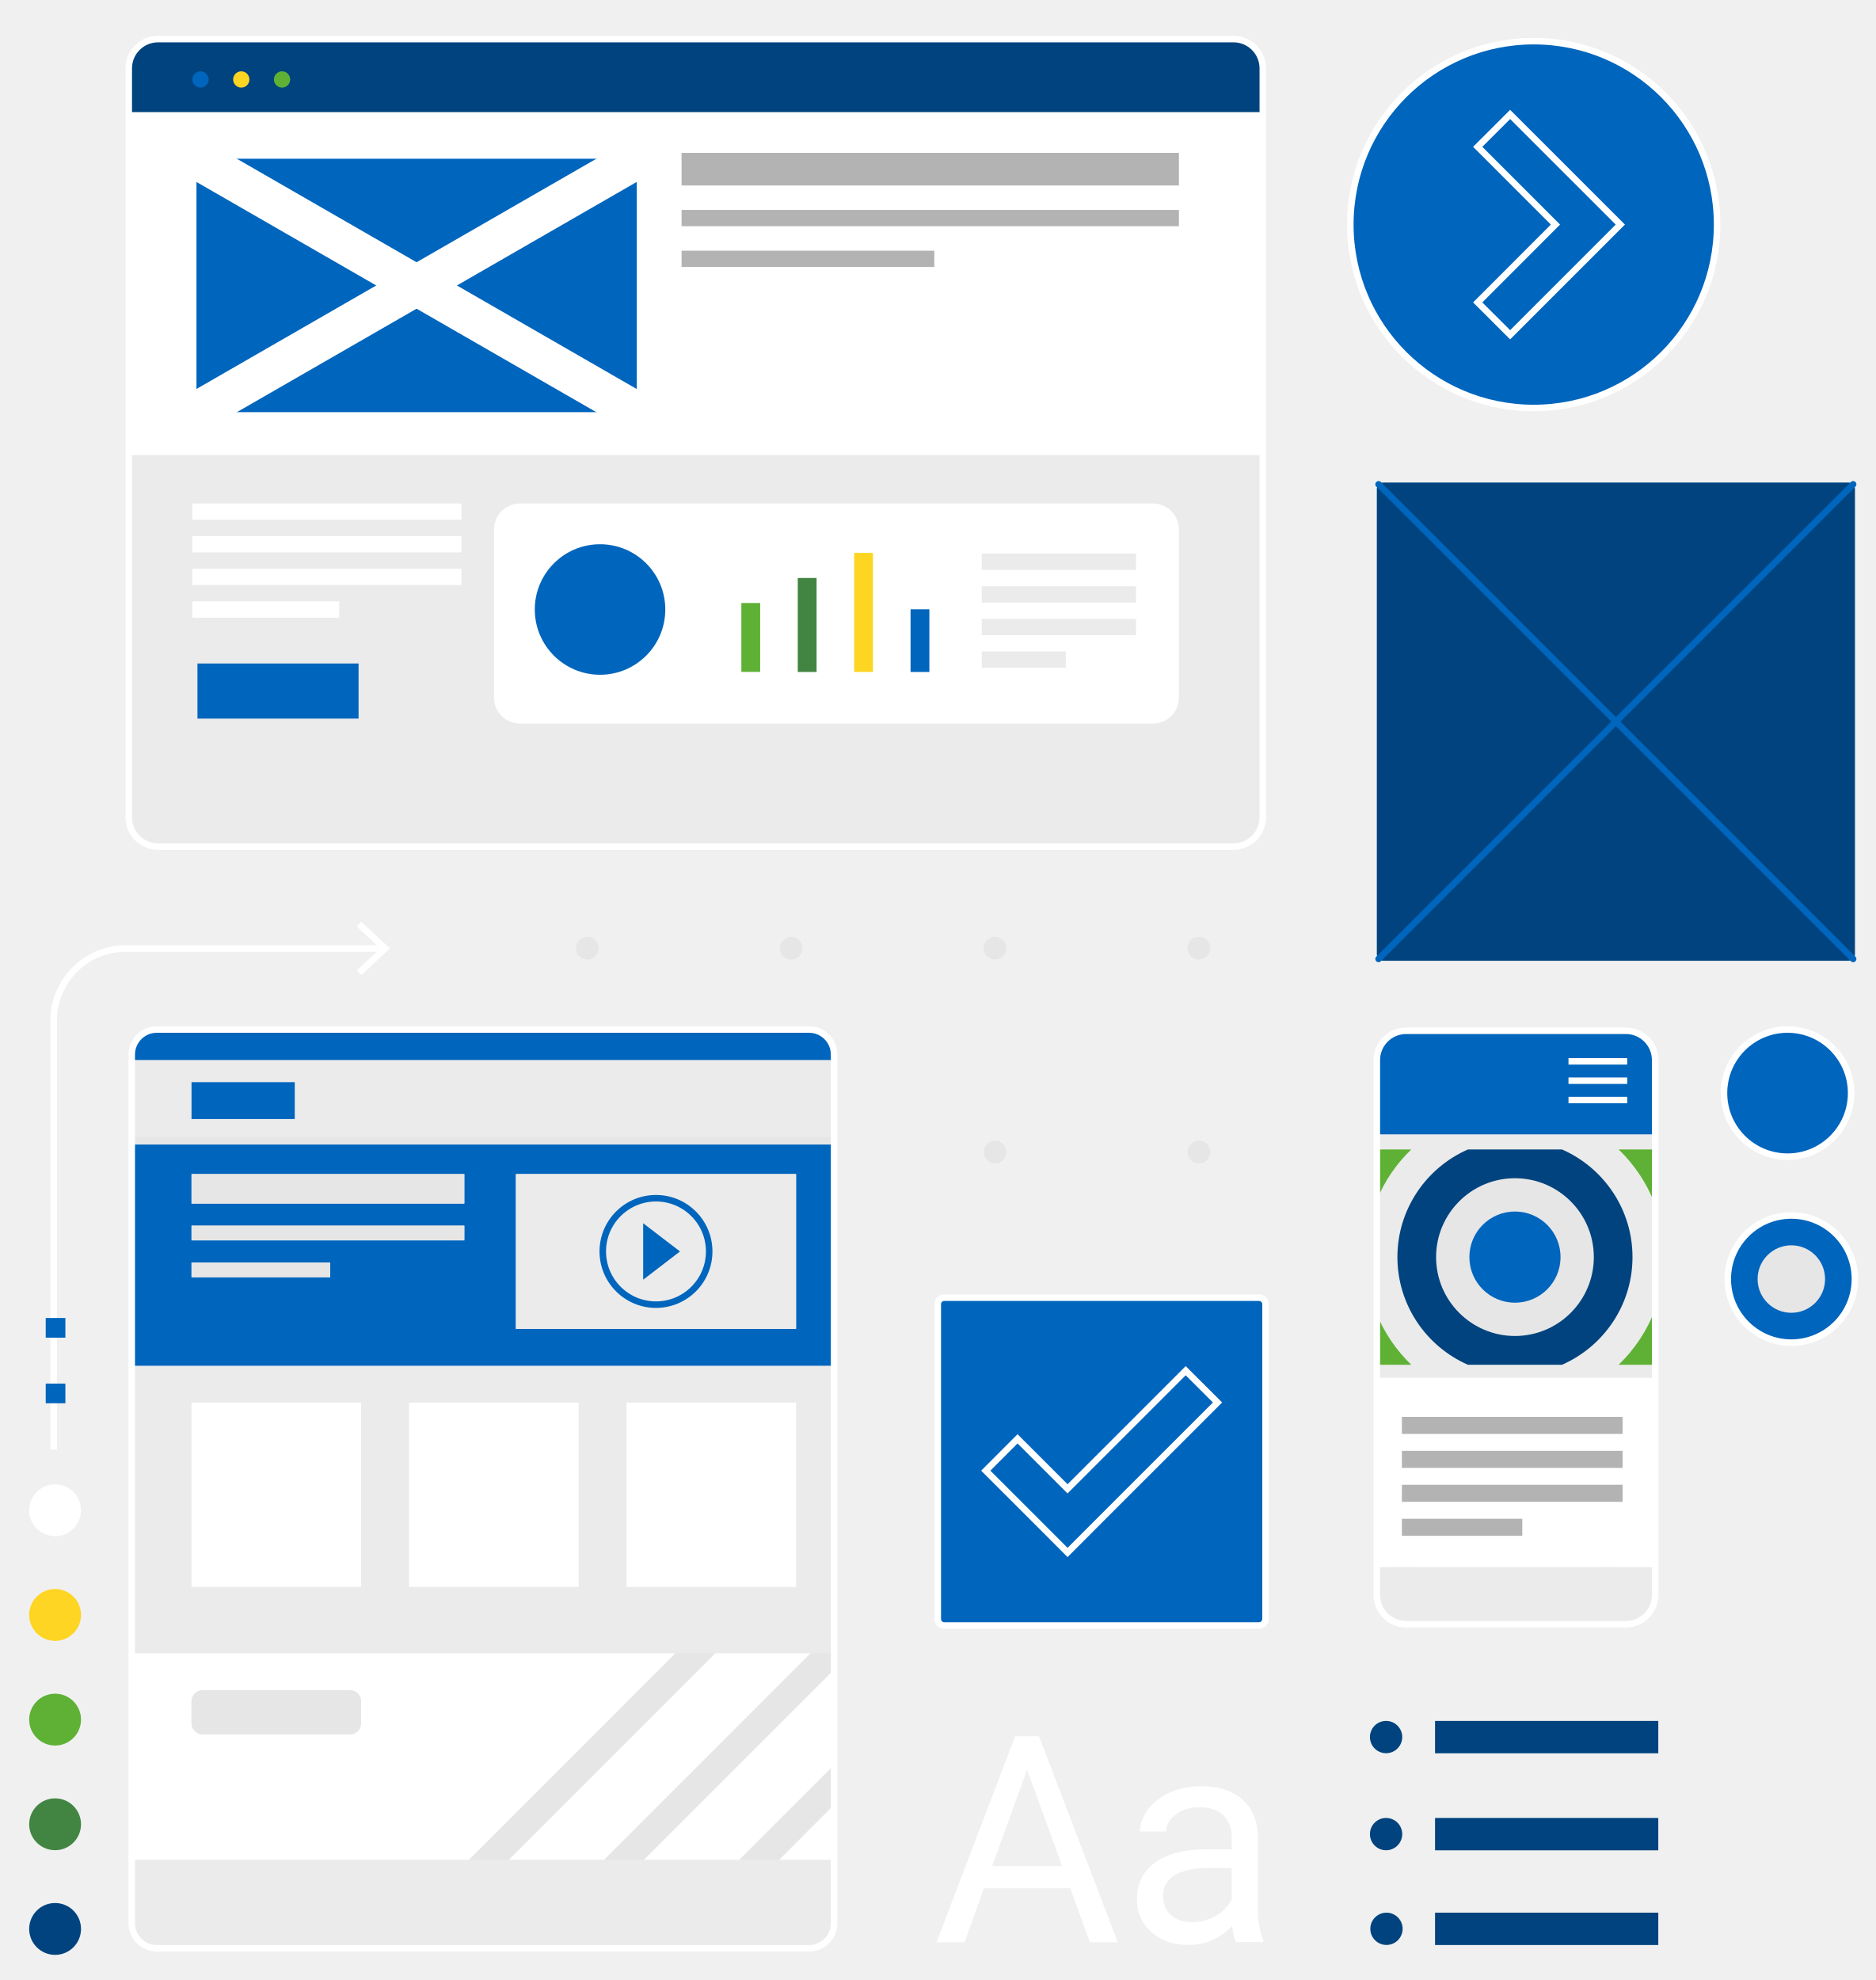
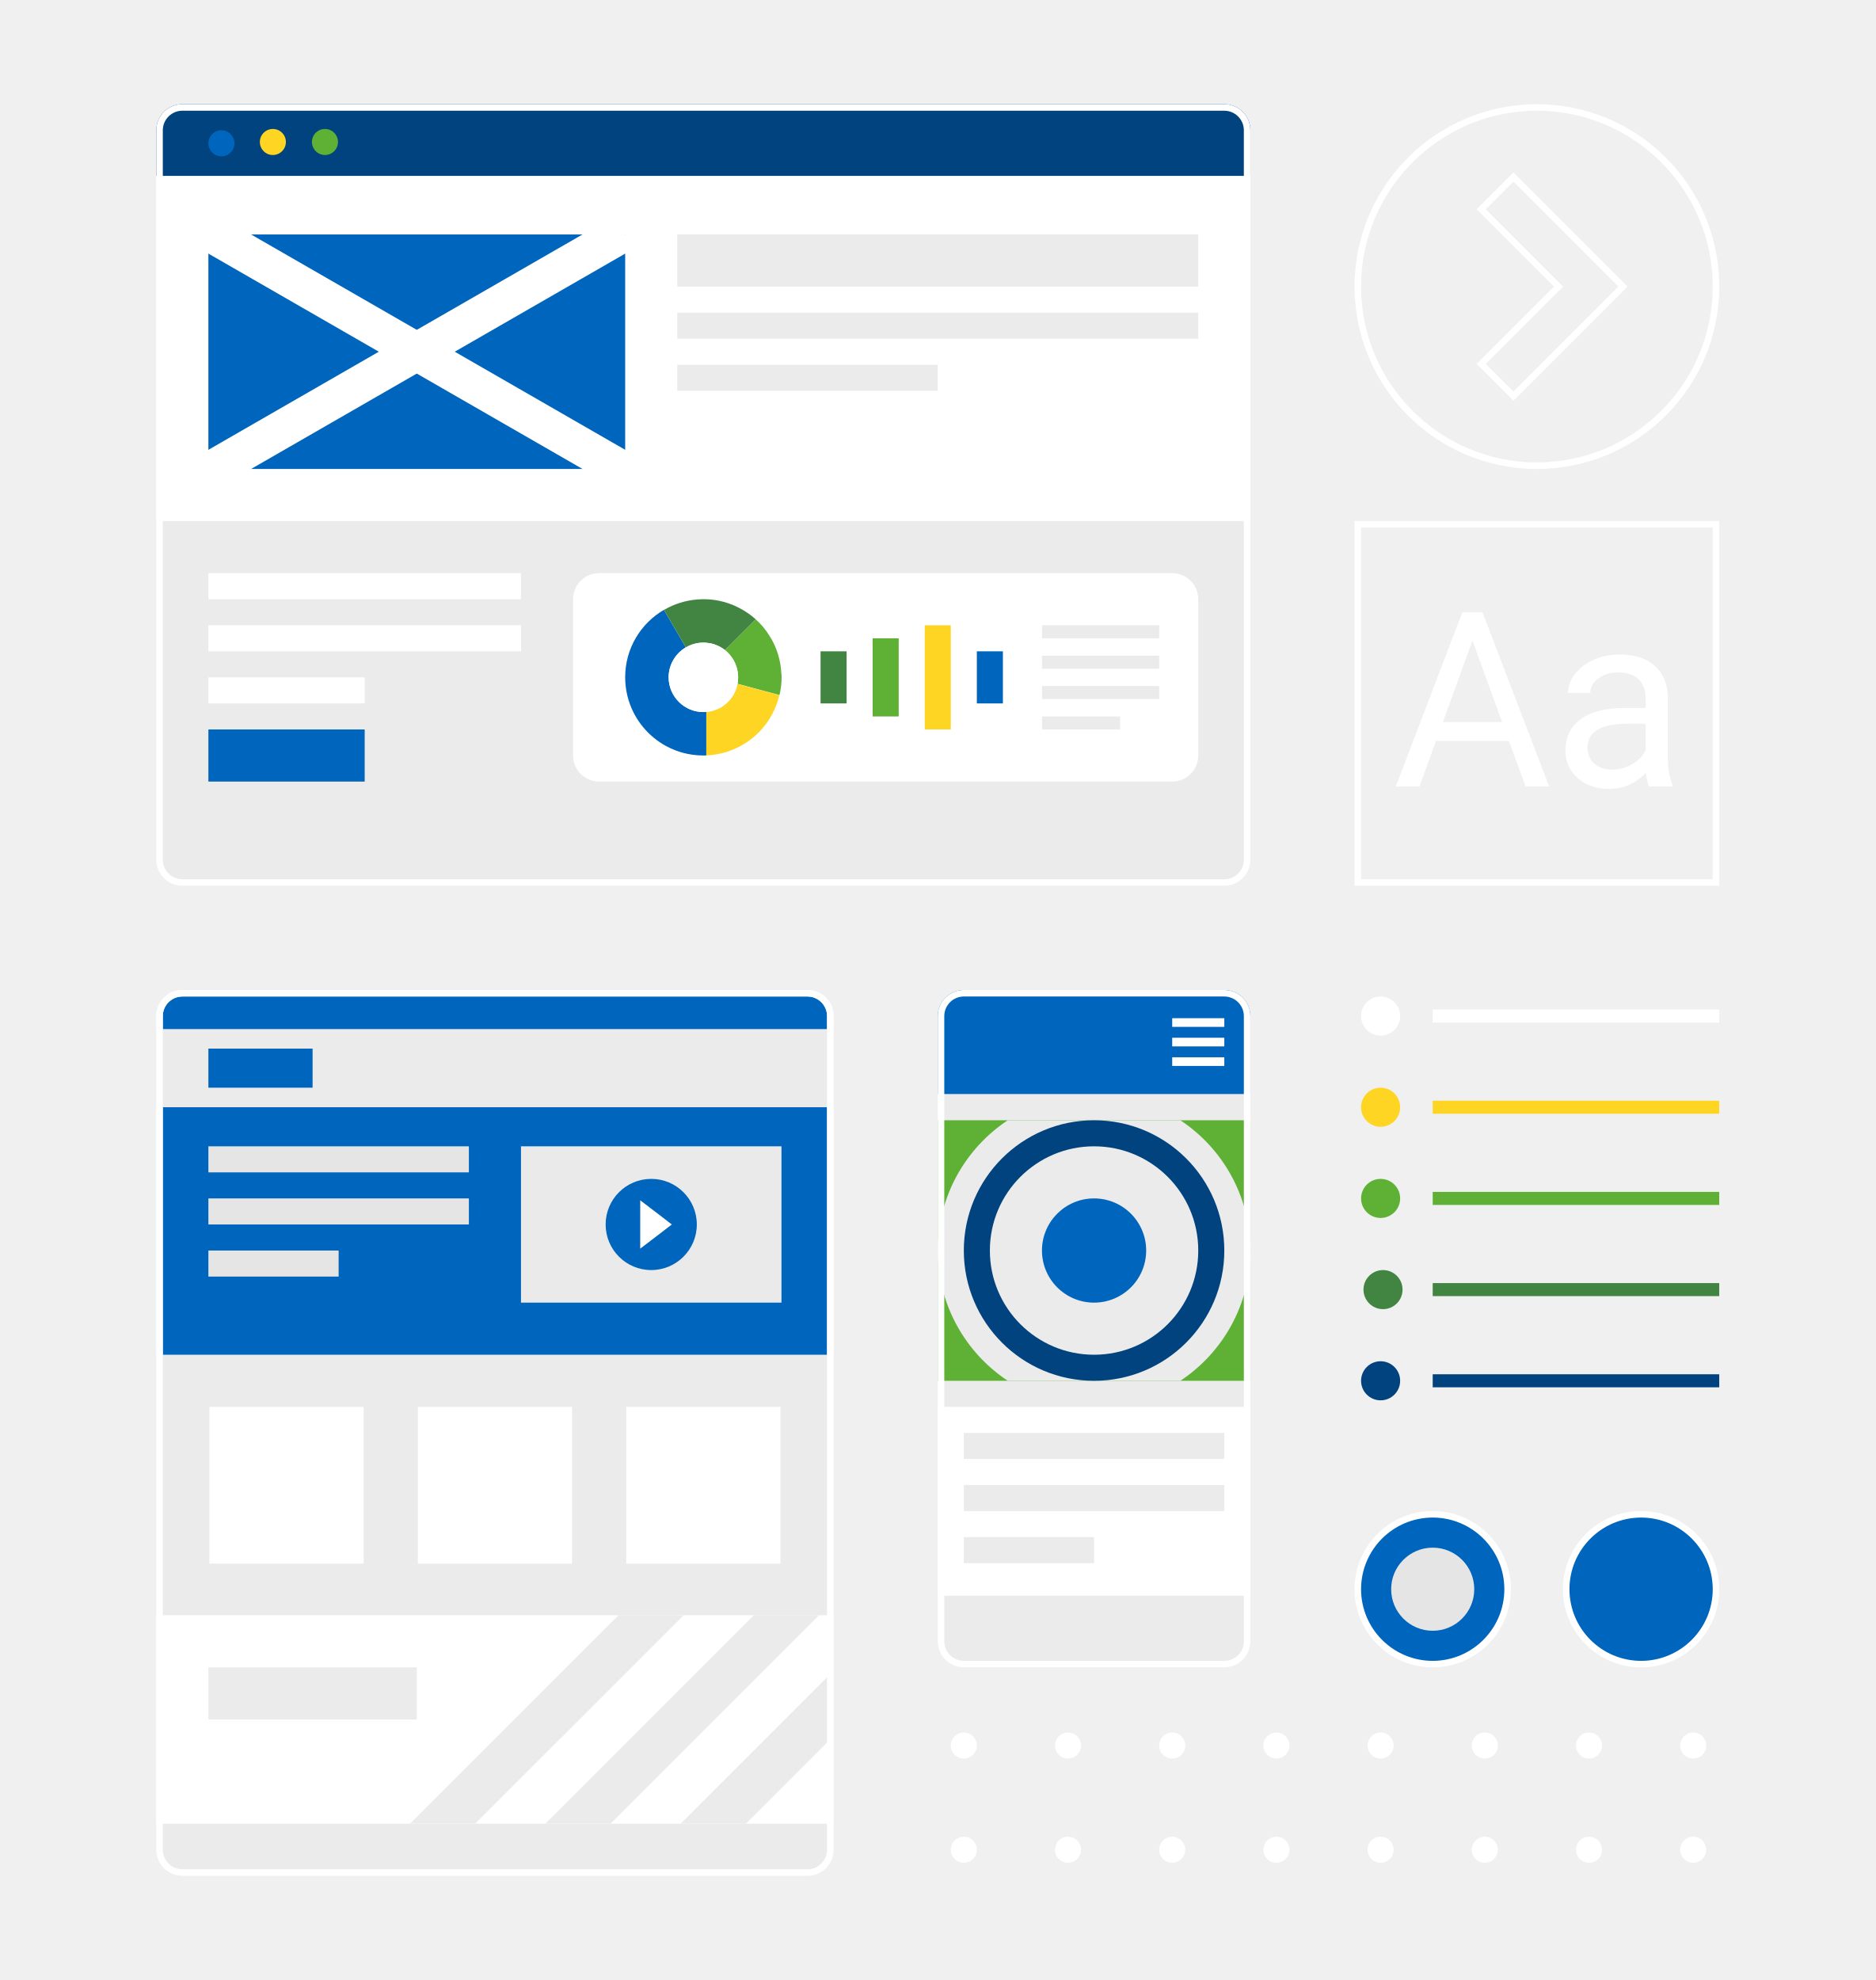
- <svg xmlns="http://www.w3.org/2000/svg" viewBox="0 0 288 304">
-   <circle cx="8.46" cy="231.88" fill="#fff" r="3.98" />
-   <circle cx="8.46" cy="247.95" fill="#fdd522" r="3.98" />
-   <circle cx="8.46" cy="264.02" fill="#5eb135" r="3.98" />
-   <circle cx="8.46" cy="280.09" fill="#428542" r="3.98" />
-   <circle cx="8.46" cy="296.16" fill="#00437e" r="3.98" />
-   <path d="m8.24 222.55v-65.85c0-6.12 4.96-11.07 11.07-11.07h39.49" fill="none" stroke="#fff" stroke-miterlimit="10" />
-   <path d="m55.48 149.71-.68-.73 3.61-3.36-3.61-3.35.68-.74 4.4 4.09z" fill="#fff" />
-   <g fill="#e6e6e6">
-     <circle cx="246.7" cy="20.36" r="1.74" />
-     <circle cx="246.7" cy="51.66" r="1.74" />
-     <circle cx="246.7" cy="176.88" r="1.74" />
-     <circle cx="246.7" cy="208.18" r="1.74" />
-     <circle cx="246.7" cy="239.49" r="1.74" />
-     <circle cx="215.4" cy="20.36" r="1.74" />
-     <circle cx="215.4" cy="51.66" r="1.74" />
-     <circle cx="215.4" cy="176.88" r="1.74" />
-     <circle cx="215.4" cy="208.18" r="1.74" />
-     <circle cx="215.4" cy="239.49" r="1.74" />
-     <circle cx="184.09" cy="20.36" r="1.74" />
-     <circle cx="184.09" cy="51.66" r="1.74" />
-     <circle cx="184.09" cy="82.97" r="1.74" />
-     <circle cx="184.09" cy="114.27" r="1.74" />
-     <circle cx="184.09" cy="145.58" r="1.74" />
-     <circle cx="184.09" cy="176.88" r="1.74" />
-     <circle cx="184.09" cy="208.18" r="1.74" />
-     <circle cx="184.09" cy="239.49" r="1.74" />
-     <circle cx="152.79" cy="20.36" r="1.74" />
-     <circle cx="152.79" cy="51.66" r="1.74" />
-     <circle cx="152.79" cy="82.97" r="1.74" />
-     <circle cx="152.79" cy="114.27" r="1.74" />
-     <circle cx="152.79" cy="145.58" r="1.74" />
-     <circle cx="152.79" cy="176.88" r="1.74" />
-     <circle cx="152.79" cy="208.18" r="1.74" />
-     <circle cx="152.79" cy="239.49" r="1.74" />
-     <circle cx="121.49" cy="20.36" r="1.74" />
-     <circle cx="121.49" cy="51.66" r="1.74" />
-     <circle cx="121.49" cy="82.97" r="1.74" />
-     <circle cx="121.49" cy="114.27" r="1.74" />
-     <circle cx="121.49" cy="145.58" r="1.74" />
-     <circle cx="121.49" cy="176.88" r="1.74" />
-     <circle cx="121.49" cy="208.18" r="1.74" />
-     <circle cx="121.49" cy="239.49" r="1.74" />
-     <circle cx="90.18" cy="20.36" r="1.74" />
-     <circle cx="90.18" cy="51.66" r="1.74" />
-     <circle cx="90.18" cy="82.97" r="1.74" />
-     <circle cx="90.18" cy="114.27" r="1.74" />
-     <circle cx="90.18" cy="145.58" r="1.74" />
-     <circle cx="90.18" cy="176.88" r="1.74" />
-     <circle cx="90.18" cy="208.18" r="1.74" />
-     <circle cx="90.18" cy="239.49" r="1.74" />
-     <circle cx="58.88" cy="20.36" r="1.74" />
-     <circle cx="58.88" cy="51.66" r="1.74" />
-     <circle cx="58.88" cy="82.97" r="1.74" />
-     <circle cx="58.88" cy="114.27" r="1.74" />
-     <circle cx="58.88" cy="176.88" r="1.74" />
-     <circle cx="58.88" cy="208.18" r="1.74" />
-     <circle cx="58.88" cy="239.49" r="1.74" />
+ <svg xmlns="http://www.w3.org/2000/svg" id="New_large" viewBox="0 0 288 304">
+   <defs>
+     <style>.cls-1{fill:#00437e;}.cls-2{fill:#0065bd;}.cls-3{fill:#0065bc;}.cls-4{fill:#ebebeb;}.cls-5{fill:#eaeaea;}.cls-6{fill:#fff;}.cls-7{fill:#e5e5e5;}.cls-8{fill:#fdd522;}.cls-9{fill:#428542;}.cls-10{fill:#5eb135;}.cls-11{fill:none;stroke:#fff;stroke-miterlimit:10;}</style>
+   </defs>
+   <g>
+     <path class="cls-6" d="M263,81v54h-54v-54h54m1-1h-56v56h56v-56h0Z" />
+     <g id="Text">
+       <path class="cls-6" d="M231.7,113.76h-11.21l-2.52,7h-3.64l10.22-26.76h3.09l10.24,26.76h-3.62l-2.55-7Zm-10.14-2.89h9.1l-4.56-12.52-4.54,12.52Z" />
+       <path class="cls-6" d="M253.22,120.76c-.2-.39-.36-1.09-.48-2.1-1.58,1.64-3.47,2.46-5.66,2.46-1.96,0-3.57-.55-4.82-1.66-1.26-1.11-1.88-2.51-1.88-4.22,0-2.07,.79-3.68,2.36-4.82,1.57-1.15,3.79-1.72,6.64-1.72h3.31v-1.56c0-1.19-.36-2.13-1.07-2.84-.71-.7-1.76-1.06-3.14-1.06-1.21,0-2.23,.31-3.05,.92-.82,.61-1.23,1.35-1.23,2.22h-3.42c0-.99,.35-1.95,1.06-2.88,.71-.93,1.66-1.66,2.87-2.2,1.21-.54,2.53-.81,3.98-.81,2.29,0,4.09,.57,5.39,1.72,1.3,1.15,1.97,2.72,2.02,4.73v9.15c0,1.83,.23,3.28,.7,4.36v.29h-3.57Zm-5.64-2.59c1.07,0,2.08-.28,3.03-.83,.96-.55,1.65-1.27,2.08-2.15v-4.08h-2.66c-4.17,0-6.25,1.22-6.25,3.66,0,1.07,.36,1.9,1.07,2.5,.71,.6,1.62,.9,2.74,.9Z" />
+     </g>
  </g>
-   <rect fill="#ebebeb" height="141.05" rx="4" width="107.65" x="20.33" y="158.07" />
-   <path d="m29.41 166.15h15.85v5.66h-15.85z" fill="#0065bd" />
-   <path d="m127.97 162.75v-1.24c0-1.9-1.54-3.44-3.44-3.44h-100.76c-1.9 0-3.44 1.54-3.44 3.44v1.24z" fill="#0065bd" />
-   <path d="m20.33 174.6h107.65v1.13h-107.65z" fill="#e6e6e6" />
-   <path d="m20.33 209.69h107.64v-33.96h-107.64zm58.89-29.43h43.02v23.77h-43.02zm-49.81 0h41.89v4.53h-41.89zm0 7.92h41.89v2.26h-41.89zm21.29 5.66v2.26h-21.29v-2.26z" fill="#0065bd" />
-   <path d="m122.24 180.26h-43.02v23.77h43.02zm-21.23 20.99c-4.92 0-8.92-4-8.92-8.92s4-8.92 8.92-8.92 8.92 4 8.92 8.92-4 8.92-8.92 8.92z" fill="#ebebeb" />
-   <path d="m29.41 180.26h41.89v4.53h-41.89z" fill="#e6e6e6" />
-   <path d="m29.41 188.18h41.89v2.26h-41.89z" fill="#e6e6e6" />
-   <path d="m29.41 193.84h21.29v2.26h-21.29z" fill="#e6e6e6" />
-   <path d="m29.41 215.35h26.04v28.3h-26.04z" fill="#fff" />
-   <path d="m20.33 253.84v31.7h51.7l31.7-31.7zm33.4 12.45h-22.6c-.95 0-1.72-.77-1.72-1.72v-3.35c0-.95.77-1.72 1.72-1.72h22.6c.95 0 1.72.77 1.72 1.72v3.35c0 .95-.77 1.72-1.72 1.72z" fill="#fff" />
-   <path d="m127.97 256.43-29.11 29.11h14.68l14.43-14.43z" fill="#fff" />
-   <path d="m109.81 253.84-31.7 31.7h14.68l31.69-31.7z" fill="#fff" />
-   <path d="m127.97 277.18-8.35 8.36h8.35z" fill="#fff" />
-   <path d="m103.73 253.84-31.7 31.7h6.08l31.7-31.7z" fill="#e6e6e6" />
-   <path d="m127.97 253.84h-3.49l-31.69 31.7h6.07l29.11-29.11z" fill="#e6e6e6" />
-   <path d="m127.97 271.11-14.43 14.43h6.08l8.35-8.36z" fill="#e6e6e6" />
-   <rect fill="#e6e6e6" height="6.79" rx="1.72" width="26.04" x="29.41" y="259.5" />
-   <path d="m96.2 215.35h26.04v28.3h-26.04z" fill="#fff" />
-   <path d="m62.81 215.35h26.04v28.3h-26.04z" fill="#fff" />
-   <circle cx="100.73" cy="192.14" fill="none" r="8.17" stroke="#0065bd" stroke-miterlimit="10" />
-   <path d="m98.76 187.81v4.33 4.34l2.83-2.17 2.83-2.17-2.83-2.16z" fill="#0065bd" />
-   <rect fill="none" height="141.06" rx="3.84" stroke="#fff" stroke-miterlimit="10" width="107.85" x="20.23" y="158.07" />
-   <path d="m164.34 289.92h-13.25l-2.98 8.28h-4.3l12.08-31.63h3.65l12.1 31.63h-4.28zm-11.99-3.41h10.75l-5.39-14.79z" fill="#fff" />
-   <path d="m189.77 298.19c-.23-.46-.42-1.29-.57-2.48-1.87 1.94-4.1 2.91-6.69 2.91-2.32 0-4.22-.65-5.7-1.97-1.48-1.31-2.23-2.97-2.23-4.98 0-2.45.93-4.35 2.79-5.7s4.48-2.03 7.85-2.03h3.91v-1.85c0-1.4-.42-2.52-1.26-3.36-.84-.83-2.08-1.25-3.71-1.25-1.43 0-2.64.36-3.61 1.09-.97.72-1.46 1.6-1.46 2.63h-4.04c0-1.17.42-2.31 1.25-3.4s1.96-1.96 3.39-2.6 2.99-.96 4.7-.96c2.71 0 4.83.68 6.37 2.03 1.53 1.35 2.33 3.22 2.39 5.59v10.82c0 2.16.27 3.87.83 5.15v.35h-4.21zm-6.67-3.06c1.26 0 2.45-.33 3.58-.98s1.95-1.5 2.45-2.54v-4.82h-3.15c-4.92 0-7.39 1.44-7.39 4.32 0 1.26.42 2.24 1.26 2.95s1.92 1.06 3.24 1.06z" fill="#fff" />
-   <circle cx="273.52" cy="199.2" fill="#e6e6e6" r="2.01" />
-   <circle cx="212.84" cy="266.7" fill="#00437e" r="2.48" />
-   <path d="m220.36 264.22h34.28v4.97h-34.28z" fill="#00437e" />
-   <circle cx="212.84" cy="281.6" fill="#00437e" r="2.48" />
-   <path d="m220.36 279.12h34.28v4.97h-34.28z" fill="#00437e" />
-   <circle cx="212.9" cy="296.14" fill="#00437e" r="2.48" />
-   <path d="m220.36 293.66h34.28v4.97h-34.28z" fill="#00437e" />
-   <rect fill="#0065bd" height="50.33" rx="1" stroke="#fff" stroke-miterlimit="10" width="50.33" x="144" y="199.24" />
-   <path d="m163.93 228.59-7.68-7.68-4.88 4.89 7.68 7.67 4.88 4.89 4.88-4.89 18.15-18.14-4.89-4.88z" fill="#0065bd" stroke="#fff" stroke-miterlimit="10" />
-   <path d="m254.17 174.16h-42.75v2.32h5.29c-2.26 2.18-4.07 4.81-5.29 7.75v17.56c1.22 2.94 3.03 5.58 5.29 7.75h-5.29v2h42.75v-37.39zm-14.32 35.38h-14.44c-6.37-2.79-10.83-9.15-10.83-16.53s4.46-13.74 10.83-16.53h14.44c6.37 2.79 10.83 9.15 10.83 16.53s-4.46 13.74-10.83 16.53zm14.32 0h-5.62c2.47-2.38 4.41-5.3 5.62-8.57zm-5.62-33.06h5.62v8.57c-1.21-3.27-3.16-6.19-5.62-8.57z" fill="#ebebeb" />
-   <path d="m232.63 180.9c-6.68 0-12.11 5.43-12.11 12.11s5.43 12.11 12.11 12.11 12.11-5.43 12.11-12.11-5.43-12.11-12.11-12.11zm0 19.11c-3.87 0-7-3.13-7-7s3.13-7 7-7 7 3.13 7 7-3.13 7-7 7z" fill="#e6e6e6" />
-   <path d="m211.42 240.6v5c0 2.19 1.77 3.96 3.96 3.96h34.83c2.19 0 3.96-1.77 3.96-3.96v-5z" fill="#ebebeb" />
-   <path d="m254.17 162.03c0-2.19-1.77-3.96-3.96-3.96h-34.83c-2.19 0-3.96 1.77-3.96 3.96v12.13h42.75z" fill="#0065bd" />
-   <path d="m240.85 162.46h9.02v.99h-9.02z" fill="#fff" />
-   <path d="m240.85 165.43h9.02v.99h-9.02z" fill="#fff" />
-   <path d="m240.85 168.4h9.02v.99h-9.02z" fill="#fff" />
-   <path d="m232.63 186.01c-3.87 0-7 3.13-7 7s3.13 7 7 7 7-3.13 7-7-3.13-7-7-7z" fill="#0065bd" />
-   <path d="m239.85 176.48h-14.44c-6.37 2.79-10.83 9.15-10.83 16.53s4.46 13.74 10.83 16.53h14.44c6.37-2.79 10.83-9.15 10.83-16.53s-4.46-13.74-10.83-16.53zm-7.22 28.64c-6.68 0-12.11-5.43-12.11-12.11s5.43-12.11 12.11-12.11 12.11 5.43 12.11 12.11-5.43 12.11-12.11 12.11z" fill="#00437e" />
-   <path d="m254.17 209.54v-8.57c-1.21 3.27-3.15 6.19-5.62 8.57z" fill="#5eb135" />
-   <path d="m211.42 176.48v7.75c1.22-2.94 3.03-5.58 5.29-7.75z" fill="#5eb135" />
-   <path d="m248.55 176.48c2.47 2.38 4.41 5.3 5.62 8.57v-8.57z" fill="#5eb135" />
-   <path d="m211.42 201.79v7.75h5.29c-2.26-2.18-4.07-4.81-5.29-7.75z" fill="#5eb135" />
-   <path d="m254.17 211.55h-42.75v29.06h42.75zm-20.41 24.25h-18.48v-2.61h18.48zm15.4-5.22h-33.89v-2.61h33.89zm0-5.22h-33.89v-2.61h33.89zm-33.89-5.22v-2.61h33.89v2.61z" fill="#fff" />
-   <path d="m215.27 217.54h33.89v2.61h-33.89z" fill="#b3b3b3" />
-   <path d="m215.27 222.76h33.89v2.61h-33.89z" fill="#b3b3b3" />
-   <path d="m215.27 227.97h33.89v2.61h-33.89z" fill="#b3b3b3" />
-   <path d="m215.27 233.19h18.48v2.61h-18.48z" fill="#b3b3b3" />
-   <rect fill="none" height="91.12" rx="4.5" stroke="#fff" stroke-miterlimit="10" width="42.74" x="211.42" y="158.26" />
-   <circle cx="274.49" cy="167.83" fill="#0065bd" r="9.76" stroke="#fff" stroke-miterlimit="10" />
-   <circle cx="275.07" cy="196.38" fill="#0065bd" r="9.76" stroke="#fff" stroke-miterlimit="10" />
-   <circle cx="275.07" cy="196.38" fill="#e6e6e6" r="5.18" />
-   <circle cx="235.51" cy="34.48" fill="#0065bd" r="28.16" stroke="#fff" stroke-miterlimit="10" />
-   <path d="m231.89 51.4-4.98-4.97 11.94-11.95-11.94-11.94 4.98-4.97 16.92 16.91z" fill="none" stroke="#fff" stroke-miterlimit="10" />
-   <rect fill="#ebebeb" height="123.97" rx="4" width="174.06" x="19.81" y="6" />
-   <path d="m19.81 17.21h173.73v52.67h-173.73z" fill="#fff" />
-   <path d="m190.07 6h-166.46c-2.1 0-3.8 1.7-3.8 3.8v7.41h174.06v-7.41c0-2.1-1.7-3.8-3.8-3.8z" fill="#00437e" />
-   <rect fill="#fff" height="33.8" rx="4" width="105.17" x="75.86" y="77.3" />
-   <path d="m55.05 110.33h-24.73v-8.46h24.74v8.46z" fill="#0065bd" />
-   <path d="m104.66 23.47h76.37v5.01h-76.37z" fill="#b3b3b3" />
-   <path d="m29.54 77.3h41.32v2.5h-41.32z" fill="#fff" />
-   <path d="m29.54 82.31h41.32v2.5h-41.32z" fill="#fff" />
-   <path d="m29.54 87.32h41.32v2.5h-41.32z" fill="#fff" />
-   <path d="m29.54 92.33h22.54v2.5h-22.54z" fill="#fff" />
-   <path d="m150.75 85h23.69v2.5h-23.69z" fill="#ebebeb" />
-   <path d="m150.75 90.01h23.69v2.5h-23.69z" fill="#ebebeb" />
-   <path d="m150.75 95.02h23.69v2.5h-23.69z" fill="#ebebeb" />
-   <path d="m150.75 100.02h12.92v2.5h-12.92z" fill="#ebebeb" />
-   <path d="m104.66 32.23h76.37v2.5h-76.37z" fill="#b3b3b3" />
-   <path d="m104.66 38.49h38.81v2.5h-38.81z" fill="#b3b3b3" />
-   <path d="m30.17 24.37h67.61v38.91h-67.61z" fill="#0065bd" />
-   <path d="m96.46 66.1-67.61-38.92 2.63-5.62 67.6 38.92z" fill="#fff" />
-   <path d="m31.48 66.1-2.63-5.62 67.61-38.92 2.62 5.62z" fill="#fff" />
-   <circle cx="30.79" cy="12.2" fill="#0065bd" r="1.25" />
-   <circle cx="37.05" cy="12.2" fill="#fdd522" r="1.25" />
-   <circle cx="43.31" cy="12.2" fill="#5eb135" r="1.25" />
-   <circle cx="92.14" cy="93.58" fill="#0065bd" r="10.02" />
-   <path d="m113.84 92.58h2.89v10.58h-2.89z" fill="#5eb135" />
-   <path d="m122.5 88.74h2.89v14.43h-2.89z" fill="#428542" />
-   <path d="m131.16 84.89h2.89v18.28h-2.89z" fill="#fdd522" />
-   <path d="m139.82 93.55h2.89v9.62h-2.89z" fill="#0065bd" />
-   <rect fill="none" height="123.98" rx="4.5" stroke="#fff" stroke-miterlimit="10" width="174.14" x="19.77" y="6" />
-   <rect fill="#00437e" height="73.42" rx="1" width="73.42" x="211.42" y="74.09" />
-   <path d="m211.69 147.23 72.87-72.87" fill="none" stroke="#0065bd" stroke-linecap="round" stroke-miterlimit="10" />
-   <path d="m284.56 147.23-72.87-72.87" fill="none" stroke="#0065bd" stroke-linecap="round" stroke-miterlimit="10" />
-   <path d="m7.02 202.36h3.02v3.02h-3.02z" fill="#0065bd" />
-   <path d="m7.02 212.43h3.02v3.02h-3.02z" fill="#0065bd" />
+   <g>
+     <g>
+       <g>
+         <circle class="cls-2" cx="220" cy="244" r="11.5" />
+         <path class="cls-6" d="M220,233c6.07,0,11,4.93,11,11s-4.93,11-11,11-11-4.93-11-11,4.93-11,11-11m0-1c-6.63,0-12,5.37-12,12s5.37,12,12,12,12-5.37,12-12-5.37-12-12-12h0Z" />
+       </g>
+       <circle class="cls-7" cx="220" cy="244" r="6.38" />
+     </g>
+     <g>
+       <circle class="cls-2" cx="252" cy="244" r="11.5" />
+       <path class="cls-6" d="M252,233c6.07,0,11,4.93,11,11s-4.93,11-11,11-11-4.93-11-11,4.93-11,11-11m0-1c-6.63,0-12,5.37-12,12s5.37,12,12,12,12-5.37,12-12-5.37-12-12-12h0Z" />
+     </g>
+   </g>
+   <g id="Page_nav">
+     <path class="cls-6" d="M236,17c14.89,0,27,12.11,27,27s-12.11,27-27,27-27-12.11-27-27,12.11-27,27-27m0-1c-15.46,0-28,12.54-28,28s12.54,28,28,28,28-12.54,28-28-12.54-28-28-28h0Z" />
+     <polygon class="cls-11" points="232.4 60.82 227.45 55.87 239.32 44 227.45 32.13 232.4 27.18 249.22 44 232.4 60.82" />
+   </g>
+   <g>
+     <circle class="cls-6" cx="148" cy="268" r="2" />
+     <circle class="cls-6" cx="148" cy="284" r="2" />
+     <circle class="cls-6" cx="164" cy="268" r="2" />
+     <circle class="cls-6" cx="164" cy="284" r="2" />
+     <circle class="cls-6" cx="180" cy="268" r="2" />
+     <circle class="cls-6" cx="180" cy="284" r="2" />
+     <circle class="cls-6" cx="196" cy="268" r="2" />
+     <circle class="cls-6" cx="196" cy="284" r="2" />
+     <circle class="cls-6" cx="212" cy="268" r="2" />
+     <circle class="cls-6" cx="212" cy="284" r="2" />
+     <circle class="cls-6" cx="228" cy="268" r="2" />
+     <circle class="cls-6" cx="228" cy="284" r="2" />
+     <circle class="cls-6" cx="244" cy="268" r="2" />
+     <circle class="cls-6" cx="244" cy="284" r="2" />
+     <circle class="cls-6" cx="260" cy="268" r="2" />
+     <circle class="cls-6" cx="260" cy="284" r="2" />
+   </g>
+   <g id="Desktop">
+     <rect class="cls-4" x="24" y="16" width="168" height="120" rx="4" ry="4" />
+     <rect class="cls-6" x="24" y="27" width="168" height="53" />
+     <rect class="cls-3" x="32" y="112" width="24" height="8" />
+     <rect class="cls-6" x="32" y="88" width="48" height="4" />
+     <rect class="cls-6" x="32" y="96" width="48" height="4" />
+     <rect class="cls-6" x="32" y="104" width="24" height="4" />
+     <g>
+       <g>
+         <rect class="cls-4" x="104" y="36" width="80" height="8" />
+         <g>
+           <rect class="cls-4" x="104" y="48" width="80" height="4" />
+           <rect class="cls-4" x="104" y="56" width="40" height="4" />
+         </g>
+       </g>
+       <rect class="cls-3" x="32" y="36" width="64" height="36" />
+     </g>
+     <polygon class="cls-6" points="94.62 74.98 30.91 38.31 33.38 33.02 97.09 69.69 94.62 74.98" />
+     <path class="cls-1" d="M28,16H188c2.21,0,4,1.79,4,4v7H24v-7c0-2.21,1.79-4,4-4Z" />
+     <polygon class="cls-6" points="33.38 74.98 30.91 69.69 94.62 33.02 97.09 38.31 33.38 74.98" />
+     <circle class="cls-2" cx="34" cy="22" r="2" />
+     <path class="cls-6" d="M188,17c1.65,0,3,1.35,3,3v112c0,1.65-1.35,3-3,3H28c-1.65,0-3-1.35-3-3V20c0-1.65,1.35-3,3-3H188m0-1H28c-2.21,0-4,1.79-4,4v112c0,2.21,1.79,4,4,4H188c2.21,0,4-1.79,4-4V20c0-2.21-1.79-4-4-4h0Z" />
+     <circle class="cls-8" cx="41.9" cy="21.8" r="2" />
+     <circle class="cls-10" cx="49.9" cy="21.8" r="2" />
+     <rect class="cls-6" x="88" y="88" width="96" height="32" rx="4" ry="4" />
+     <rect class="cls-4" x="160" y="96" width="18" height="2" />
+     <g id="Pie">
+       <g>
+         <path class="cls-10" d="M119.99,103.57c-.04-1.09-.22-2.15-.53-3.14-.32-1.03-.76-2-1.35-2.88-.56-.92-1.26-1.74-2.06-2.46l-4.72,4.72c.38,.32,.71,.66,1,1.05,.28,.39,.51,.81,.68,1.28,.17,.44,.28,.92,.31,1.41,.03,.15,.03,.29,.03,.44,0,.33-.03,.67-.09,.99,0,0,0,0,0,.01l6.44,1.73c.2-.88,.32-1.8,.32-2.74,0-.14,0-.28-.01-.42Z" />
+         <path class="cls-2" d="M108.46,109.31v6.68c-.15,0-.31,0-.47,0-6.62,0-11.99-5.37-11.99-12.01,0-4.42,2.39-8.27,5.95-10.35l3.36,5.76c-1.57,.93-2.64,2.65-2.64,4.6,0,2.95,2.4,5.33,5.33,5.33,.16,0,.31-.01,.46-.02Z" />
+         <path class="cls-8" d="M113.24,105c-.08,.48-.24,.92-.44,1.33-.21,.43-.47,.81-.76,1.16-.31,.35-.65,.65-1.04,.92-.36,.25-.77,.45-1.2,.6-.41,.16-.85,.25-1.31,.29,0,0-.02,0-.03,0v6.68c1.06-.04,2.08-.22,3.04-.52,.99-.29,1.95-.73,2.81-1.27,.89-.55,1.71-1.21,2.42-1.97,.71-.76,1.34-1.62,1.83-2.55,.5-.92,.87-1.9,1.11-2.94l-6.44-1.73Z" />
+         <path class="cls-9" d="M116.04,95.09l-4.72,4.72h0c-.39-.3-.8-.56-1.27-.74-.44-.19-.92-.31-1.43-.36-.2-.03-.4-.04-.61-.04-.29,0-.57,.02-.84,.06-.66,.11-1.29,.33-1.85,.67l-3.36-5.76c1.56-.91,3.34-1.48,5.24-1.61,.27-.02,.54-.03,.8-.03,.82,0,1.62,.08,2.38,.23,1.07,.22,2.09,.57,3.03,1.06,.96,.48,1.85,1.09,2.64,1.8Z" />
+       </g>
+       <path class="cls-6" d="M102.67,104c0-2.65,1.96-4.87,4.49-5.27,.27-.04,.55-.07,.84-.07,.21,0,.41,.01,.61,.04,.51,.05,.99,.17,1.43,.36,.47,.19,.88,.44,1.27,.73,.39,.32,.72,.67,1.01,1.07,.28,.39,.51,.81,.68,1.28,.17,.44,.28,.92,.31,1.41,.03,.15,.03,.29,.03,.44,0,.33-.03,.67-.09,.99-.08,.48-.24,.93-.44,1.35-.21,.43-.47,.81-.76,1.16-.31,.35-.65,.65-1.04,.92-.36,.25-.77,.45-1.2,.6-.41,.16-.85,.25-1.31,.29-.16,.01-.32,.03-.49,.03-2.93,0-5.33-2.39-5.33-5.33Z" />
+     </g>
+     <g>
+       <rect class="cls-9" x="126" y="100" width="4" height="8" />
+       <rect class="cls-10" x="134" y="98" width="4" height="12" />
+       <rect class="cls-8" x="142" y="96" width="4" height="16" />
+       <rect class="cls-2" x="150" y="100" width="4" height="8" />
+     </g>
+     <rect class="cls-4" x="160" y="100.67" width="18" height="2" />
+     <rect class="cls-4" x="160" y="105.33" width="18" height="2" />
+     <rect class="cls-4" x="160" y="110" width="12" height="2" />
+   </g>
+   <g id="Tablet">
+     <g>
+       <rect class="cls-2" x="24.5" y="152.5" width="103" height="135" rx="3.5" ry="3.5" />
+       <path class="cls-6" d="M124,153c1.65,0,3,1.35,3,3v128c0,1.65-1.35,3-3,3H28c-1.65,0-3-1.35-3-3V156c0-1.65,1.35-3,3-3H124m0-1H28c-2.21,0-4,1.79-4,4v128c0,2.21,1.79,4,4,4H124c2.21,0,4-1.79,4-4V156c0-2.21-1.79-4-4-4h0Z" />
+     </g>
+     <rect class="cls-4" x="24" y="158" width="104" height="12" />
+     <path class="cls-4" d="M24,208h104v76c0,2.21-1.79,4-4,4H28c-2.21,0-4-1.79-4-4v-76h0Z" />
+     <rect class="cls-6" x="24" y="248" width="104" height="32" />
+     <g>
+       <polygon class="cls-4" points="104.98 248 72.97 280 62.96 280 94.97 248 104.98 248" />
+       <polygon class="cls-4" points="125.75 248 93.75 280 83.74 280 115.75 248 125.75 248" />
+       <polygon class="cls-4" points="127.04 257.48 127.04 267.49 114.53 280 104.52 280 127.04 257.48" />
+     </g>
+     <rect class="cls-6" x="32.16" y="216" width="23.68" height="24.07" />
+     <rect class="cls-6" x="96.16" y="216" width="23.68" height="24.07" />
+     <rect class="cls-6" x="64.16" y="216" width="23.68" height="24.07" />
+     <rect class="cls-2" x="32" y="161" width="16" height="6" />
+     <rect class="cls-7" x="32" y="176" width="40" height="4" />
+     <rect class="cls-7" x="32" y="184" width="40" height="4" />
+     <rect class="cls-5" x="80" y="176" width="40" height="24" />
+     <g>
+       <circle class="cls-3" cx="100" cy="188" r="7" />
+       <polygon class="cls-6" points="98.31 184.29 98.31 188 98.31 191.71 100.74 189.86 103.16 188 100.74 186.14 98.31 184.29" />
+     </g>
+     <rect class="cls-4" x="32" y="256" width="32" height="8" />
+     <rect class="cls-7" x="32" y="192" width="20" height="4" />
+     <path class="cls-6" d="M124,153c1.65,0,3,1.35,3,3v128c0,1.65-1.35,3-3,3H28c-1.65,0-3-1.35-3-3V156c0-1.65,1.35-3,3-3H124m0-1H28c-2.21,0-4,1.79-4,4v128c0,2.21,1.79,4,4,4H124c2.21,0,4-1.79,4-4V156c0-2.21-1.79-4-4-4h0Z" />
+   </g>
+   <g id="Mobile">
+     <path class="cls-2" d="M192,168h-48v-12c0-2.21,1.79-4,4-4h40c2.21,0,4,1.79,4,4v12Z" />
+     <path class="cls-4" d="M144,168h48v84c0,2.21-1.79,4-4,4h-40c-2.21,0-4-1.79-4-4v-84h0Z" />
+     <g>
+       <rect class="cls-10" x="144" y="172" width="48" height="40" />
+       <g>
+         <path class="cls-4" d="M192,192c0,8.35-4.27,15.71-10.75,20h-26.5c-6.48-4.29-10.75-11.65-10.75-20s4.27-15.71,10.75-20h26.5c6.48,4.29,10.75,11.65,10.75,20Z" />
+         <circle class="cls-1" cx="168" cy="192" r="20" />
+         <circle class="cls-4" cx="168" cy="192" r="16" />
+         <circle class="cls-4" cx="168" cy="192" r="12" />
+         <circle class="cls-2" cx="168" cy="192" r="8" />
+       </g>
+     </g>
+     <g id="Outline">
+       <path class="cls-6" d="M188,153c1.65,0,3,1.35,3,3v96c0,1.65-1.35,3-3,3h-40c-1.65,0-3-1.35-3-3v-96c0-1.65,1.35-3,3-3h40m0-1h-40c-2.21,0-4,1.79-4,4v96c0,2.21,1.79,4,4,4h40c2.21,0,4-1.79,4-4v-96c0-2.21-1.79-4-4-4h0Z" />
+     </g>
+     <rect class="cls-6" x="144" y="216" width="48" height="29" />
+     <rect class="cls-4" x="148" y="220" width="40" height="4" />
+     <rect class="cls-4" x="148" y="228" width="40" height="4" />
+     <rect class="cls-4" x="148" y="236" width="20" height="4" />
+     <g>
+       <rect class="cls-6" x="180" y="156.33" width="8" height="1.33" />
+       <rect class="cls-6" x="180" y="159.33" width="8" height="1.33" />
+       <rect class="cls-6" x="180" y="162.33" width="8" height="1.33" />
+     </g>
+   </g>
+   <g>
+     <g>
+       <circle class="cls-6" cx="212" cy="156" r="3" />
+       <rect class="cls-6" x="220" y="155" width="44" height="2" />
+     </g>
+     <g>
+       <circle class="cls-8" cx="212" cy="170" r="3" />
+       <rect class="cls-8" x="220" y="169" width="44" height="2" />
+     </g>
+     <g>
+       <circle class="cls-10" cx="212" cy="184" r="3" />
+       <rect class="cls-10" x="220" y="183" width="44" height="2" />
+     </g>
+     <g>
+       <circle class="cls-9" cx="212.37" cy="198" r="3" />
+       <rect class="cls-9" x="220" y="197" width="44" height="2" />
+     </g>
+     <g>
+       <circle class="cls-1" cx="212" cy="212" r="3" />
+       <rect class="cls-1" x="220" y="211" width="44" height="2" />
+     </g>
+   </g>
</svg>
